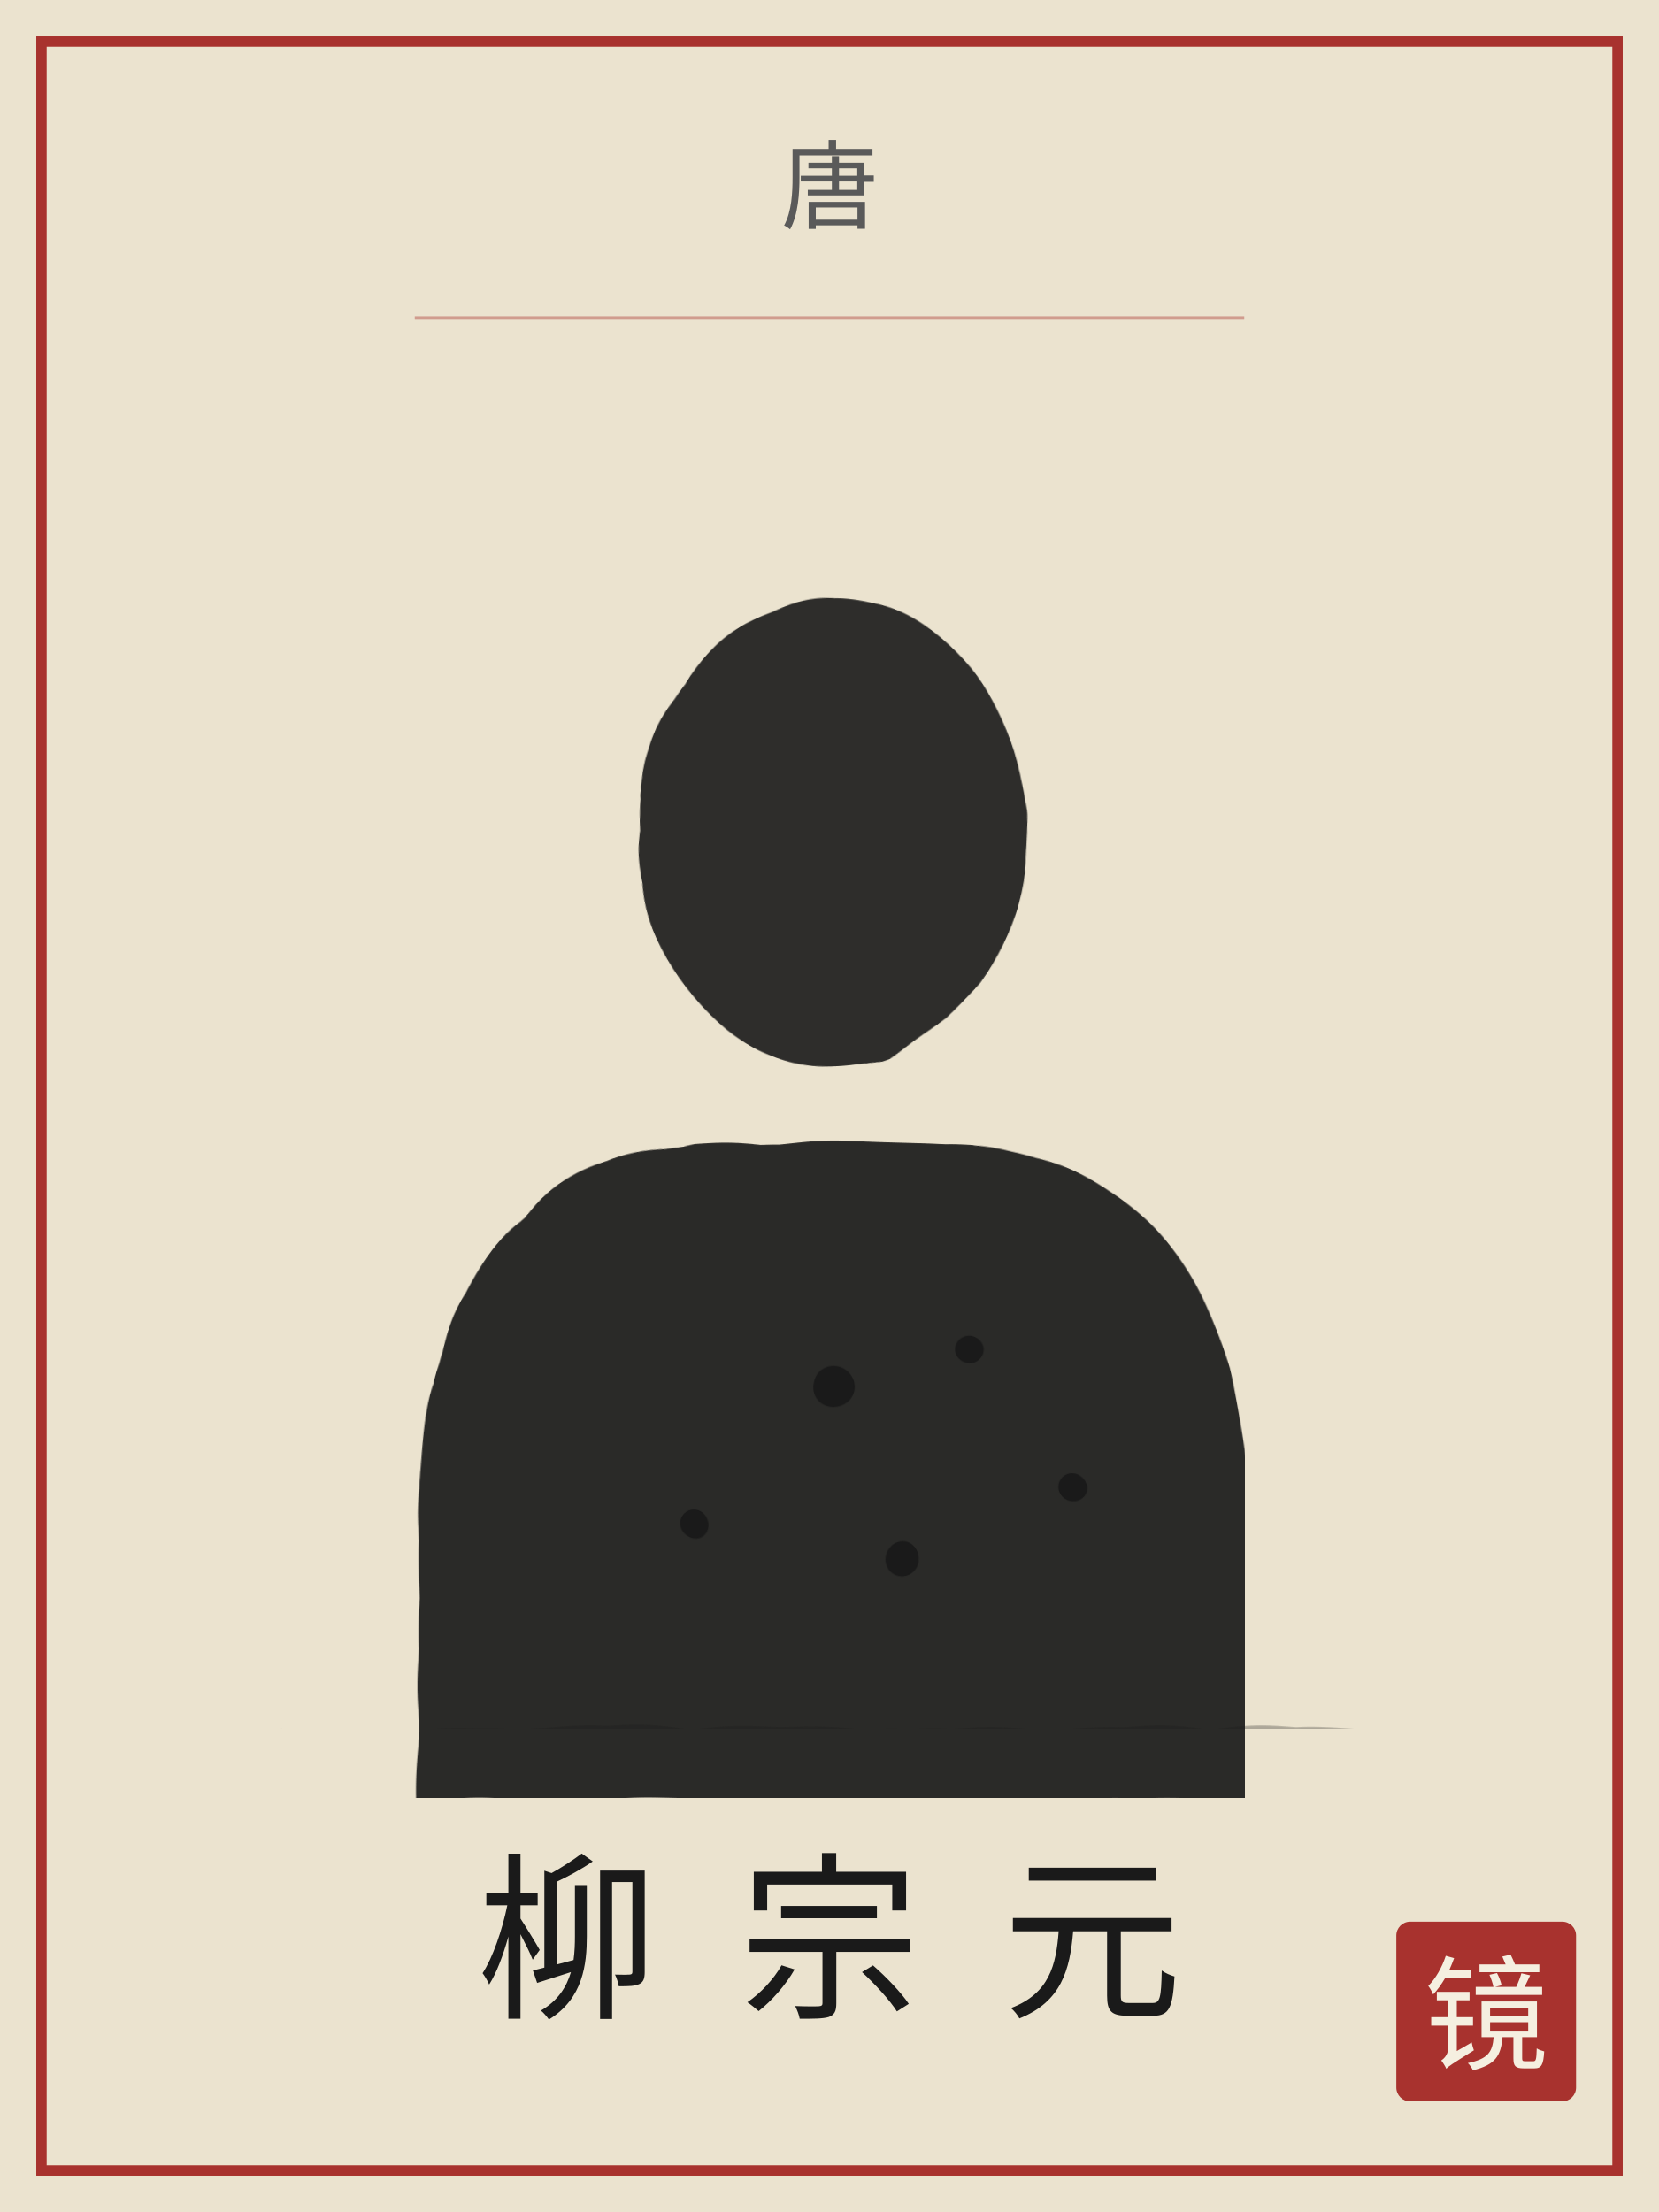
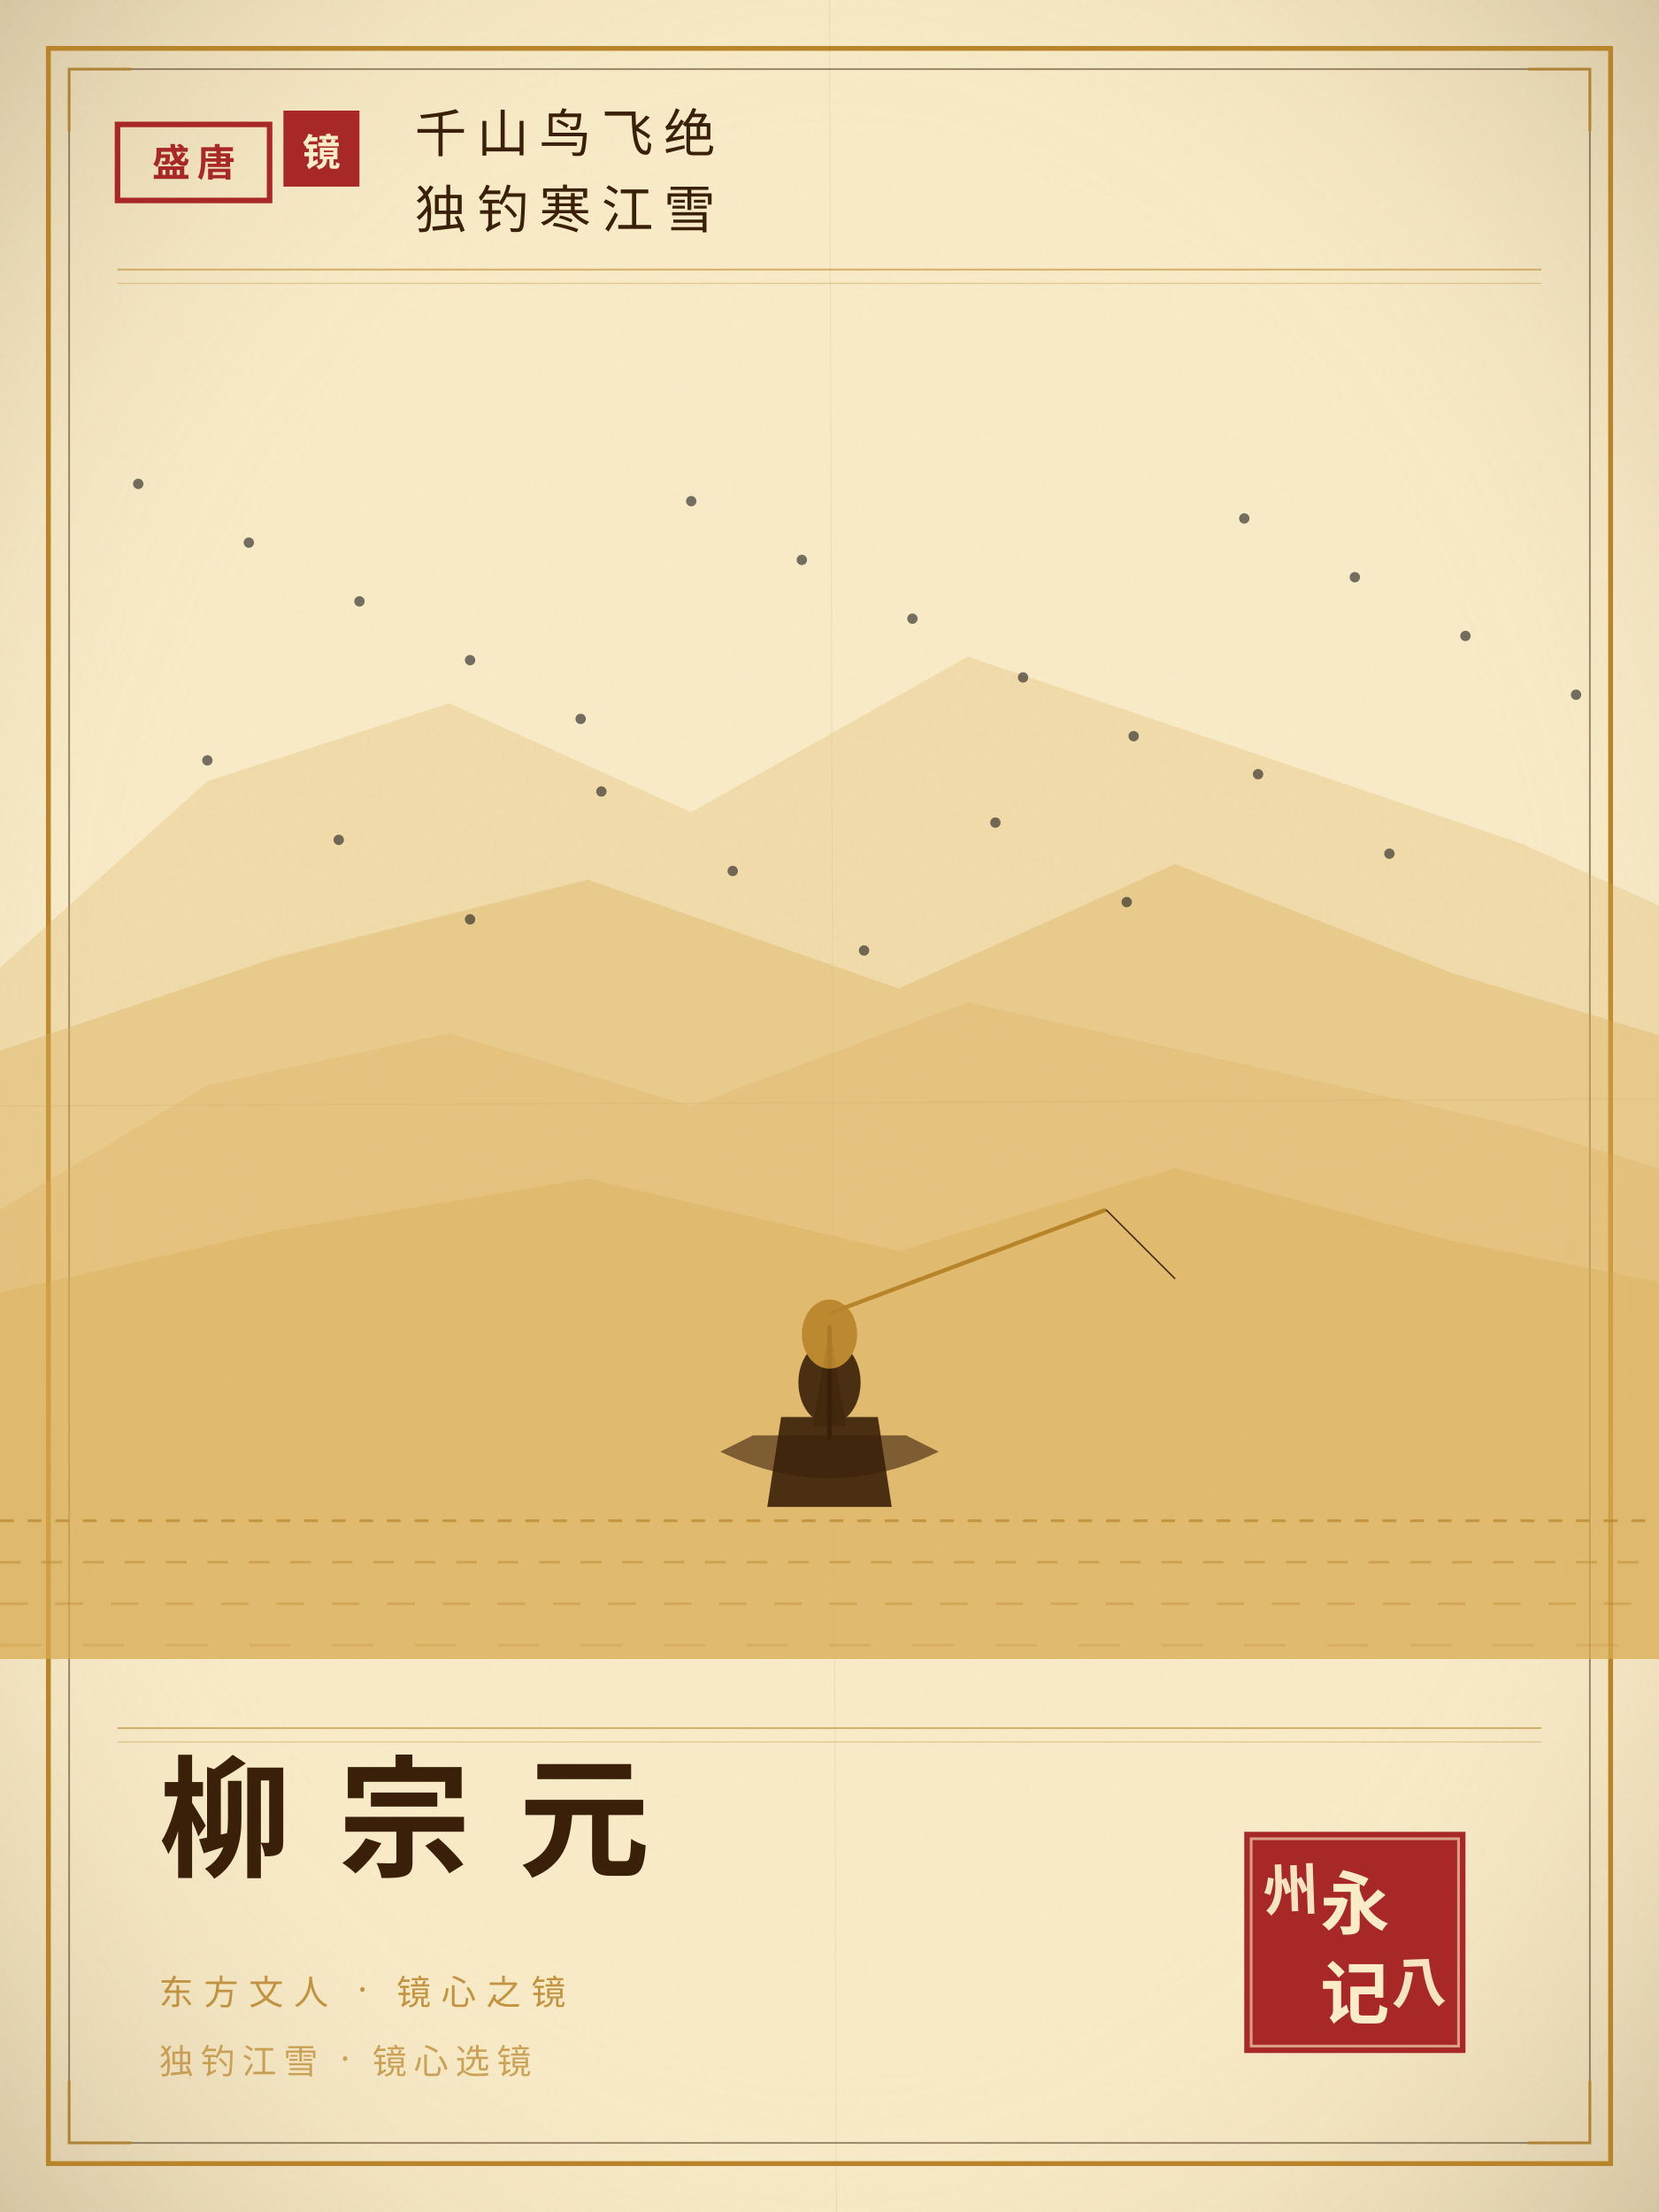
- <svg xmlns="http://www.w3.org/2000/svg" viewBox="0 0 240 320" width="240" height="320" role="img" aria-label="柳宗元（唐）">
+ <svg xmlns="http://www.w3.org/2000/svg" viewBox="0 0 480 640" width="480" height="640" preserveAspectRatio="xMidYMid meet">
  <defs>
-     <filter id="rough" x="0" y="0" width="100%" height="100%">
-       <feTurbulence baseFrequency="0.04" numOctaves="2" seed="3" />
-       <feDisplacementMap in="SourceGraphic" scale="1.5" />
+     <filter id="ink-113" x="-10%" y="-10%" width="120%" height="120%">
+       <feTurbulence type="fractalNoise" baseFrequency="0.022" numOctaves="2" seed="113" result="noise" />
+       <feDisplacementMap in="SourceGraphic" in2="noise" scale="2.4" />
+     </filter>
+     <filter id="ink-strong-113" x="-10%" y="-10%" width="120%" height="120%">
+       <feTurbulence type="fractalNoise" baseFrequency="0.045" numOctaves="3" seed="120" result="noise" />
+       <feDisplacementMap in="SourceGraphic" in2="noise" scale="3.6" />
+     </filter>
+     <filter id="wash-113" x="-20%" y="-20%" width="140%" height="140%">
+       <feTurbulence type="fractalNoise" baseFrequency="0.018" numOctaves="2" seed="116" result="t" />
+       <feDisplacementMap in="SourceGraphic" in2="t" scale="6" />
+       <feGaussianBlur stdDeviation="0.6" />
+     </filter>
+     <filter id="haze-113">
+       <feGaussianBlur stdDeviation="2.4" />
+     </filter>
+     <filter id="paper-113" x="0%" y="0%" width="100%" height="100%">
+       <feTurbulence type="fractalNoise" baseFrequency="0.85" numOctaves="2" seed="124" result="grain" />
+       <feColorMatrix in="grain" type="matrix" values="0 0 0 0 0.45                 0 0 0 0 0.35                 0 0 0 0 0.20                 0 0 0 0.10 0" />
    </filter>
  </defs>
-   <style>
-     .ink { color: #1a1a1a; }
-     .cinnabar { color: #a8322e; }
-     .rice { color: #f5efe0; }
-     .faint { color: #5a5a5a; }
-     .face-bg { fill: #ebe3cf; }
-     .frame { fill: none; stroke: #a8322e; stroke-width: 1.5; }
-     text {
-       font-family: '霞鹜文楷','LXGW WenKai','STKaiti','KaiTi',serif;
-     }
-   </style>
-   <rect width="240" height="320" fill="#ebe3cf" />
-   <rect x="6" y="6" width="228" height="308" class="frame" />
-   <text x="120" y="32" text-anchor="middle" font-size="14" letter-spacing="6" class="ink" fill="#5a5a5a">唐</text>
-   <line x1="60" y1="46" x2="180" y2="46" stroke="#a8322e" stroke-width="0.5" opacity="0.4" />
-   <g class="ink" filter="url(#rough)">
-     <ellipse cx="120" cy="120" rx="28" ry="34" fill="#1a1a1a" opacity="0.9" />
-     <path d="M60 220 Q60 170 100 165 L140 165 Q180 170 180 220 L180 260 L60 260 Z" fill="#1a1a1a" opacity="0.92" />
+   <rect x="0" y="0" width="480" height="640" fill="#faecc8" />
+   <rect x="0" y="0" width="480" height="640" fill="#faecc8" filter="url(#paper-113)" opacity="0.55" />
+   <radialGradient id="vignette-113" cx="50%" cy="50%" r="70%">
+     <stop offset="60%" stop-color="#faecc8" stop-opacity="0" />
+     <stop offset="100%" stop-color="#3a2008" stop-opacity="0.18" />
+   </radialGradient>
+   <rect x="0" y="0" width="480" height="640" fill="url(#vignette-113)" />
+   <path d="M 0 320 L 480 318" stroke="#3a2008" stroke-width="0.4" opacity="0.08" />
+   <path d="M 240 0 L 242 640" stroke="#3a2008" stroke-width="0.3" opacity="0.06" />
+   <rect x="14" y="14" width="452" height="612" fill="none" stroke="#b8842a" stroke-width="1.4" />
+   <rect x="20" y="20" width="440" height="600" fill="none" stroke="#3a2008" stroke-width="0.5" opacity="0.5" />
+   <g stroke="#b8842a" stroke-width="0.9" fill="none" opacity="0.7">
+     <path d="M 20 38 L 20 20 L 38 20" />
+     <path d="M 442 20 L 460 20 L 460 38" />
+     <path d="M 460 602 L 460 620 L 442 620" />
+     <path d="M 38 620 L 20 620 L 20 602" />
  </g>
-   <g class="ink" filter="url(#rough)">
-     <circle cx="120" cy="200" r="3" fill="currentColor" />
-     <circle cx="100" cy="220" r="2" fill="currentColor" />
-     <circle cx="140" cy="195" r="2" fill="currentColor" />
-     <circle cx="130" cy="225" r="2.5" fill="currentColor" />
-     <circle cx="155" cy="215" r="2" fill="currentColor" />
-     <path d="M40 250 L200 250" stroke="currentColor" stroke-width="1" opacity="0.3" />
+   <g>
+     <g transform="translate(34 36)">
+       <rect x="0" y="0" width="44" height="22" fill="none" stroke="#a82828" stroke-width="1.6" />
+       <text x="22" y="15" text-anchor="middle" font-family="STKaiti, KaiTi, serif" font-size="11" fill="#a82828" letter-spacing="2" font-weight="600">盛唐</text>
+     </g>
+     <g transform="translate(82 32)">
+       <rect x="0" y="0" width="22" height="22" fill="#a82828" />
+       <text x="11" y="16" text-anchor="middle" font-family="serif" font-size="11" fill="#faecc8" font-weight="700">镜</text>
+     </g>
+     <g transform="translate(120 44)">
+       <text font-family="STKaiti, KaiTi, serif" font-size="15" fill="#3a2008" letter-spacing="3" font-weight="500">
+         <tspan x="0" dy="0">千山鸟飞绝</tspan>
+         <tspan x="0" dy="22">独钓寒江雪</tspan>
+       </text>
+     </g>
+     <line x1="34" y1="78" x2="446" y2="78" stroke="#b8842a" stroke-width="0.5" opacity="0.6" />
+     <line x1="34" y1="82" x2="446" y2="82" stroke="#b8842a" stroke-width="0.3" opacity="0.4" />
  </g>
-   <text x="120" y="290" text-anchor="middle" font-size="26" letter-spacing="12" class="ink" fill="#1a1a1a">柳宗元</text>
-   <g transform="translate(202,278)">
-     <rect x="0" y="0" width="26" height="26" fill="#a8322e" rx="2" />
-     <text x="13" y="20" text-anchor="middle" font-size="18" fill="#f5efe0">镜</text>
+   <g>
+     <g filter="url(#haze-50)" opacity="0.7">
+       <path d="M 0 280 L 60 226 L 130 203.5 L 200 235 L 280 190 L 360 217 L 440 244 L 480 262 L 480 480 L 0 480 Z" fill="#d8a850" opacity="0.35" />
+       <path d="M 0 304 L 80 277 L 170 254.5 L 260 286 L 340 250 L 420 281.5 L 480 299.5 L 480 480 L 0 480 Z" fill="#d8a850" opacity="0.55" />
+     </g>
+     <g filter="url(#haze-50)" opacity="0.7">
+       <path d="M 0 350 L 60 314 L 130 299 L 200 320 L 280 290 L 360 308 L 440 326 L 480 338 L 480 480 L 0 480 Z" fill="#d8a850" opacity="0.35" />
+       <path d="M 0 374 L 80 356 L 170 341 L 260 362 L 340 338 L 420 359 L 480 371 L 480 480 L 0 480 Z" fill="#d8a850" opacity="0.55" />
+     </g>
+     <g stroke="#b8842a" stroke-width="0.8" fill="none" opacity="0.7">
+       <path d="M 0 440 L 480 440" stroke-dasharray="4 4" />
+       <path d="M 0 452 L 480 452" stroke-dasharray="6 6" opacity="0.6" />
+       <path d="M 0 464 L 480 464" stroke-dasharray="8 8" opacity="0.45" />
+       <path d="M 0 476 L 480 476" stroke-dasharray="12 12" opacity="0.3" />
+     </g>
+     <g stroke="#3a2008" stroke-width="1.4" fill="none" stroke-linecap="round">
+       <path d="M 210 420 Q 240 434 270 420 L 262 416 L 218 416 Z" fill="#3a2008" opacity="0.6" />
+       <line x1="240" y1="416" x2="240" y2="384" />
+       <path d="M 240 388 L 244 412 L 236 412 Z" fill="#3a2008" opacity="0.5" />
+     </g>
+     <g transform="translate(240 400)" fill="#3a2008" opacity="0.9">
+       <ellipse cx="0" cy="0" rx="9" ry="12" />
+       <path d="M -14 10 L -18 36 L 18 36 L 14 10 Z" />
+       <ellipse cx="0" cy="-14" rx="8" ry="10" fill="#b8842a" />
+     </g>
+     <line x1="240" y1="380" x2="320" y2="350" stroke="#b8842a" stroke-width="1.2" />
+     <line x1="320" y1="350" x2="340" y2="370" stroke="#3a2008" stroke-width="0.4" />
+     <circle cx="40" cy="140" r="1.5" fill="#1a1a1a" opacity="0.6" />
+     <circle cx="72" cy="157" r="1.5" fill="#1a1a1a" opacity="0.6" />
+     <circle cx="104" cy="174" r="1.5" fill="#1a1a1a" opacity="0.6" />
+     <circle cx="136" cy="191" r="1.5" fill="#1a1a1a" opacity="0.6" />
+     <circle cx="168" cy="208" r="1.5" fill="#1a1a1a" opacity="0.6" />
+     <circle cx="200" cy="145" r="1.5" fill="#1a1a1a" opacity="0.6" />
+     <circle cx="232" cy="162" r="1.5" fill="#1a1a1a" opacity="0.6" />
+     <circle cx="264" cy="179" r="1.5" fill="#1a1a1a" opacity="0.6" />
+     <circle cx="296" cy="196" r="1.5" fill="#1a1a1a" opacity="0.6" />
+     <circle cx="328" cy="213" r="1.5" fill="#1a1a1a" opacity="0.6" />
+     <circle cx="360" cy="150" r="1.5" fill="#1a1a1a" opacity="0.6" />
+     <circle cx="392" cy="167" r="1.5" fill="#1a1a1a" opacity="0.6" />
+     <circle cx="424" cy="184" r="1.5" fill="#1a1a1a" opacity="0.6" />
+     <circle cx="456" cy="201" r="1.5" fill="#1a1a1a" opacity="0.6" />
+     <circle cx="60" cy="220" r="1.5" fill="#1a1a1a" opacity="0.6" />
+     <circle cx="98" cy="243" r="1.5" fill="#1a1a1a" opacity="0.6" />
+     <circle cx="136" cy="266" r="1.5" fill="#1a1a1a" opacity="0.6" />
+     <circle cx="174" cy="229" r="1.5" fill="#1a1a1a" opacity="0.6" />
+     <circle cx="212" cy="252" r="1.5" fill="#1a1a1a" opacity="0.6" />
+     <circle cx="250" cy="275" r="1.5" fill="#1a1a1a" opacity="0.6" />
+     <circle cx="288" cy="238" r="1.5" fill="#1a1a1a" opacity="0.6" />
+     <circle cx="326" cy="261" r="1.5" fill="#1a1a1a" opacity="0.6" />
+     <circle cx="364" cy="224" r="1.5" fill="#1a1a1a" opacity="0.6" />
+     <circle cx="402" cy="247" r="1.5" fill="#1a1a1a" opacity="0.6" />
+   </g>
+   <g>
+     <line x1="34" y1="500" x2="446" y2="500" stroke="#b8842a" stroke-width="0.5" opacity="0.6" />
+     <line x1="34" y1="504" x2="446" y2="504" stroke="#b8842a" stroke-width="0.3" opacity="0.4" />
+     <g transform="translate(46 540)">
+       <text font-family="STKaiti, KaiTi, serif" font-size="38" fill="#3a2008" letter-spacing="14" font-weight="700">柳宗元</text>
+       <text x="0" y="40" font-family="STKaiti, KaiTi, serif" font-size="10" fill="#b8842a" letter-spacing="3" opacity="0.85">东方文人 · 镜心之镜</text>
+     </g>
+     <g transform="translate(360 530)">
+       <rect x="0" y="0" width="64" height="64" fill="#a82828" filter="url(#ink-40)" />
+       <rect x="2" y="2" width="60" height="60" fill="none" stroke="#faecc8" stroke-width="0.8" opacity="0.6" />
+       <text x="32" y="28" text-anchor="middle" font-family="serif" font-size="20" fill="#faecc8" font-weight="900">永</text>
+       <text x="32" y="54" text-anchor="middle" font-family="serif" font-size="20" fill="#faecc8" font-weight="900">记</text>
+       <g transform="rotate(-2 32 32)" opacity="0.95">
+         <text x="14" y="22" text-anchor="middle" font-family="serif" font-size="16" fill="#faecc8" font-weight="900">州</text>
+         <text x="50" y="50" text-anchor="middle" font-family="serif" font-size="16" fill="#faecc8" font-weight="900">八</text>
+       </g>
+     </g>
+   </g>
+   <g transform="translate(46 600)">
+     <text font-family="STKaiti, KaiTi, serif" font-size="10" fill="#b8842a" letter-spacing="2" opacity="0.7">独钓江雪 · 镜心选镜</text>
  </g>
</svg>
